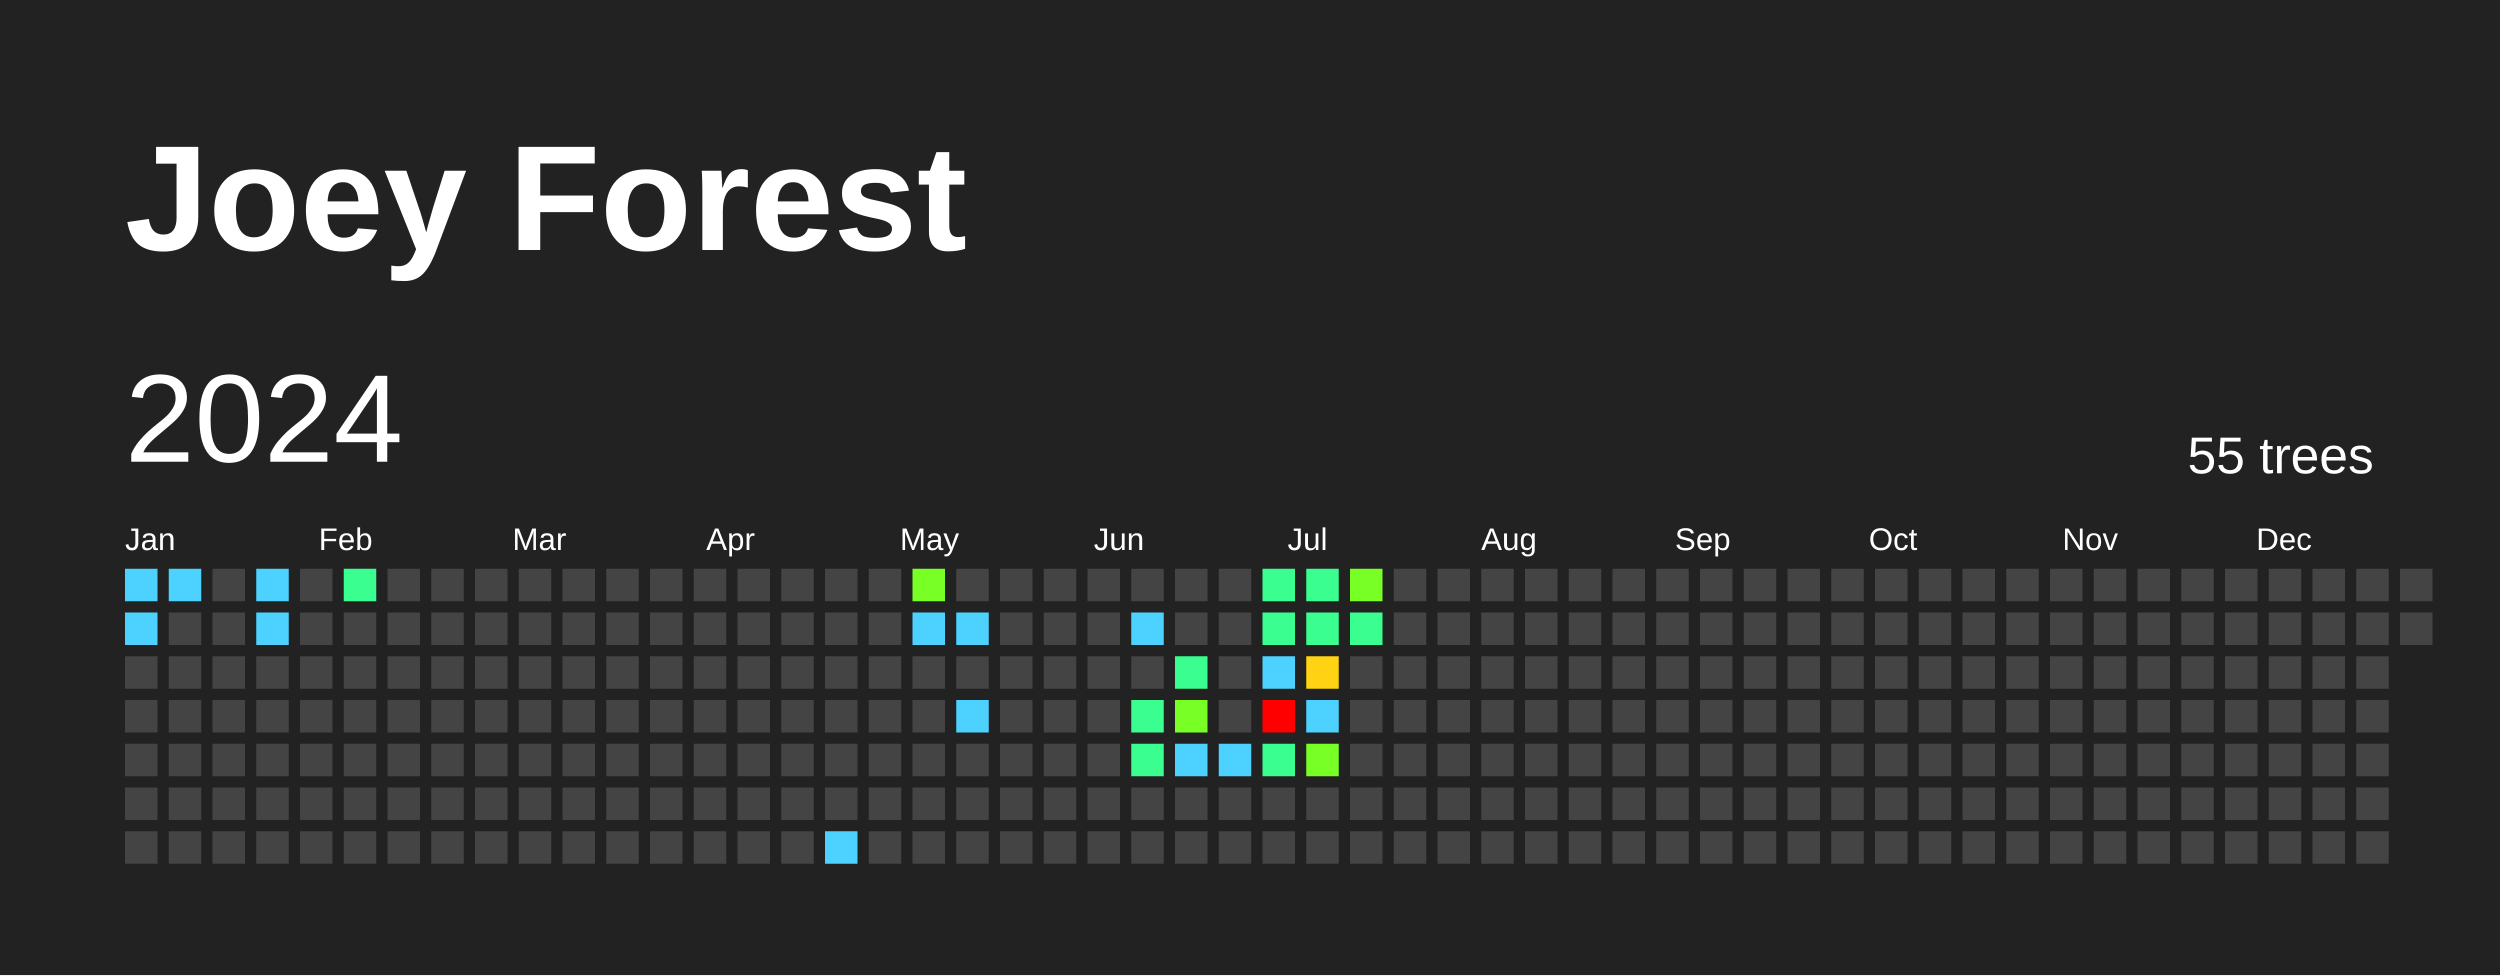
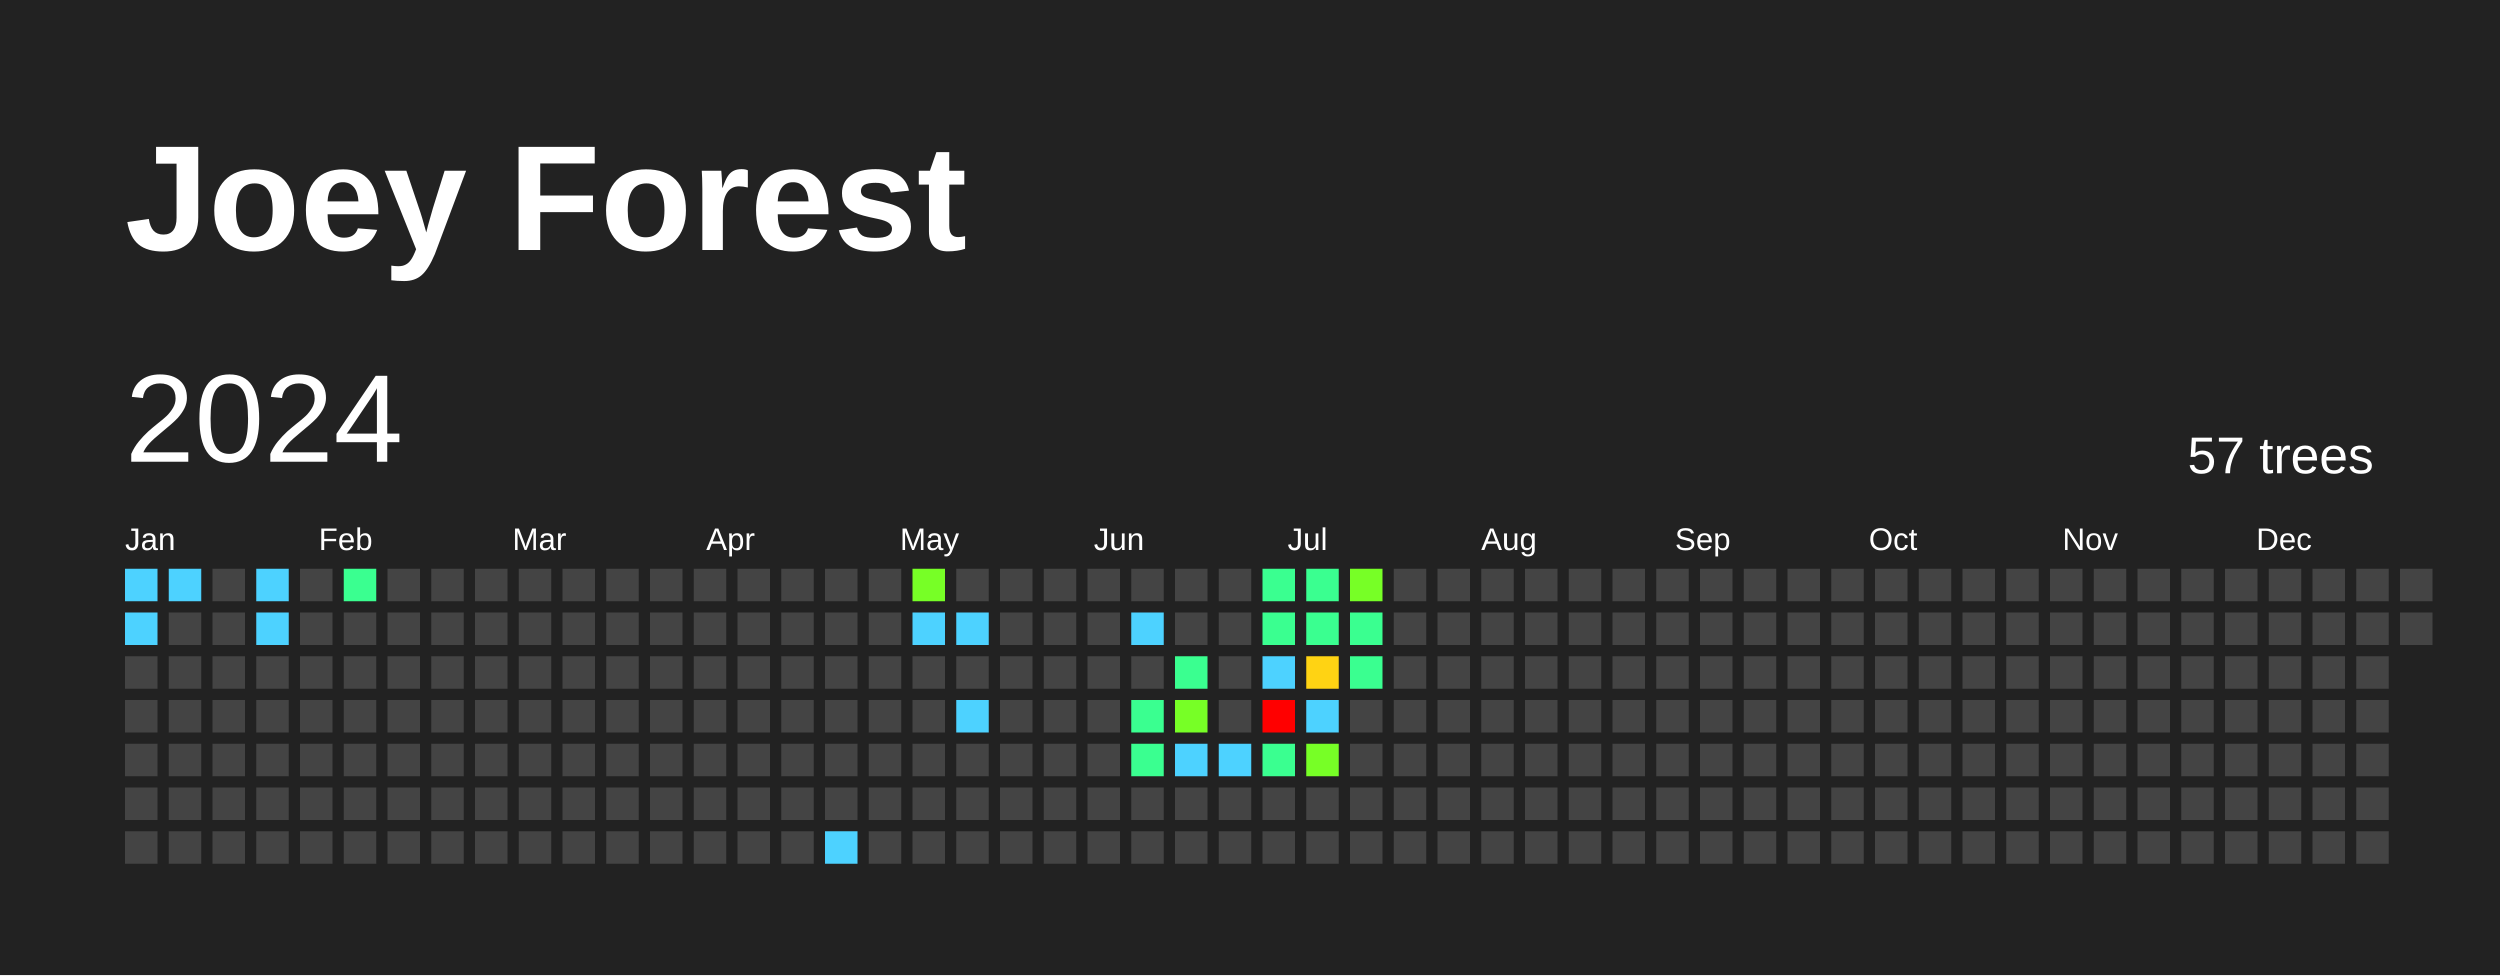
<svg xmlns="http://www.w3.org/2000/svg" baseProfile="full" height="78mm" version="1.1" viewBox="0,0,200,78" width="200mm">
  <defs />
  <rect fill="#222222" height="78" width="200" x="0" y="0" />
  <text fill="#FFFFFF" style="font-size:12px; font-family:Arial; font-weight:bold;" x="10" y="20">Joey Forest</text>
  <text dominant-baseline="hanging" fill="#FFFFFF" style="font-size:10.0px; font-family:Arial;" x="10" y="30">2024</text>
-   <text dominant-baseline="hanging" fill="#FFFFFF" style="font-size:4.125px; font-family:Arial;" x="175" y="35">55 trees</text>
+   <text dominant-baseline="hanging" fill="#FFFFFF" style="font-size:4.125px; font-family:Arial;" x="175" y="35">57 trees</text>
  <text fill="#FFFFFF" style="font-size:2.5px; font-family:Arial" x="10.0" y="44">Jan</text>
  <text fill="#FFFFFF" style="font-size:2.5px; font-family:Arial" x="25.5" y="44">Feb</text>
  <text fill="#FFFFFF" style="font-size:2.5px; font-family:Arial" x="41.0" y="44">Mar</text>
  <text fill="#FFFFFF" style="font-size:2.5px; font-family:Arial" x="56.5" y="44">Apr</text>
  <text fill="#FFFFFF" style="font-size:2.5px; font-family:Arial" x="72.0" y="44">May</text>
  <text fill="#FFFFFF" style="font-size:2.5px; font-family:Arial" x="87.5" y="44">Jun</text>
  <text fill="#FFFFFF" style="font-size:2.5px; font-family:Arial" x="103.0" y="44">Jul</text>
  <text fill="#FFFFFF" style="font-size:2.5px; font-family:Arial" x="118.5" y="44">Aug</text>
  <text fill="#FFFFFF" style="font-size:2.5px; font-family:Arial" x="134.0" y="44">Sep</text>
  <text fill="#FFFFFF" style="font-size:2.5px; font-family:Arial" x="149.5" y="44">Oct</text>
  <text fill="#FFFFFF" style="font-size:2.5px; font-family:Arial" x="165.0" y="44">Nov</text>
  <text fill="#FFFFFF" style="font-size:2.5px; font-family:Arial" x="180.5" y="44">Dec</text>
  <rect fill="#4dd2ff" height="2.6" width="2.6" x="10.0" y="45.5" />
  <rect fill="#4dd2ff" height="2.6" width="2.6" x="10.0" y="49.0" />
  <rect fill="#444444" height="2.6" width="2.6" x="10.0" y="52.5" />
  <rect fill="#444444" height="2.6" width="2.6" x="10.0" y="56.0" />
  <rect fill="#444444" height="2.6" width="2.6" x="10.0" y="59.5" />
  <rect fill="#444444" height="2.6" width="2.6" x="10.0" y="63.0" />
  <rect fill="#444444" height="2.6" width="2.6" x="10.0" y="66.5" />
  <rect fill="#4dd2ff" height="2.6" width="2.6" x="13.5" y="45.5" />
  <rect fill="#444444" height="2.6" width="2.6" x="13.5" y="49.0" />
  <rect fill="#444444" height="2.6" width="2.6" x="13.5" y="52.5" />
  <rect fill="#444444" height="2.6" width="2.6" x="13.5" y="56.0" />
  <rect fill="#444444" height="2.6" width="2.6" x="13.5" y="59.5" />
  <rect fill="#444444" height="2.6" width="2.6" x="13.5" y="63.0" />
  <rect fill="#444444" height="2.6" width="2.6" x="13.5" y="66.5" />
  <rect fill="#444444" height="2.6" width="2.6" x="17.0" y="45.5" />
  <rect fill="#444444" height="2.6" width="2.6" x="17.0" y="49.0" />
  <rect fill="#444444" height="2.6" width="2.6" x="17.0" y="52.5" />
  <rect fill="#444444" height="2.6" width="2.6" x="17.0" y="56.0" />
  <rect fill="#444444" height="2.6" width="2.6" x="17.0" y="59.5" />
  <rect fill="#444444" height="2.6" width="2.6" x="17.0" y="63.0" />
  <rect fill="#444444" height="2.6" width="2.6" x="17.0" y="66.5" />
  <rect fill="#4dd2ff" height="2.6" width="2.6" x="20.5" y="45.5" />
  <rect fill="#4dd2ff" height="2.6" width="2.6" x="20.5" y="49.0" />
  <rect fill="#444444" height="2.6" width="2.6" x="20.5" y="52.5" />
  <rect fill="#444444" height="2.6" width="2.6" x="20.5" y="56.0" />
  <rect fill="#444444" height="2.6" width="2.6" x="20.5" y="59.5" />
  <rect fill="#444444" height="2.6" width="2.6" x="20.5" y="63.0" />
  <rect fill="#444444" height="2.6" width="2.6" x="20.5" y="66.5" />
  <rect fill="#444444" height="2.6" width="2.6" x="24.0" y="45.5" />
  <rect fill="#444444" height="2.6" width="2.6" x="24.0" y="49.0" />
  <rect fill="#444444" height="2.6" width="2.6" x="24.0" y="52.5" />
  <rect fill="#444444" height="2.6" width="2.6" x="24.0" y="56.0" />
  <rect fill="#444444" height="2.6" width="2.6" x="24.0" y="59.5" />
  <rect fill="#444444" height="2.6" width="2.6" x="24.0" y="63.0" />
  <rect fill="#444444" height="2.6" width="2.6" x="24.0" y="66.5" />
  <rect fill="#3aff90" height="2.6" width="2.6" x="27.5" y="45.5" />
  <rect fill="#444444" height="2.6" width="2.6" x="27.5" y="49.0" />
  <rect fill="#444444" height="2.6" width="2.6" x="27.5" y="52.5" />
  <rect fill="#444444" height="2.6" width="2.6" x="27.5" y="56.0" />
  <rect fill="#444444" height="2.6" width="2.6" x="27.5" y="59.5" />
  <rect fill="#444444" height="2.6" width="2.6" x="27.5" y="63.0" />
  <rect fill="#444444" height="2.6" width="2.6" x="27.5" y="66.5" />
  <rect fill="#444444" height="2.6" width="2.6" x="31.0" y="45.5" />
  <rect fill="#444444" height="2.6" width="2.6" x="31.0" y="49.0" />
  <rect fill="#444444" height="2.6" width="2.6" x="31.0" y="52.5" />
  <rect fill="#444444" height="2.6" width="2.6" x="31.0" y="56.0" />
  <rect fill="#444444" height="2.6" width="2.6" x="31.0" y="59.5" />
  <rect fill="#444444" height="2.6" width="2.6" x="31.0" y="63.0" />
  <rect fill="#444444" height="2.6" width="2.6" x="31.0" y="66.5" />
  <rect fill="#444444" height="2.6" width="2.6" x="34.5" y="45.5" />
  <rect fill="#444444" height="2.6" width="2.6" x="34.5" y="49.0" />
  <rect fill="#444444" height="2.6" width="2.6" x="34.5" y="52.5" />
  <rect fill="#444444" height="2.6" width="2.6" x="34.5" y="56.0" />
  <rect fill="#444444" height="2.6" width="2.6" x="34.5" y="59.5" />
  <rect fill="#444444" height="2.6" width="2.6" x="34.5" y="63.0" />
  <rect fill="#444444" height="2.6" width="2.6" x="34.5" y="66.5" />
  <rect fill="#444444" height="2.6" width="2.6" x="38.0" y="45.5" />
  <rect fill="#444444" height="2.6" width="2.6" x="38.0" y="49.0" />
  <rect fill="#444444" height="2.6" width="2.6" x="38.0" y="52.5" />
  <rect fill="#444444" height="2.6" width="2.6" x="38.0" y="56.0" />
  <rect fill="#444444" height="2.6" width="2.6" x="38.0" y="59.5" />
  <rect fill="#444444" height="2.6" width="2.6" x="38.0" y="63.0" />
  <rect fill="#444444" height="2.6" width="2.6" x="38.0" y="66.5" />
  <rect fill="#444444" height="2.6" width="2.6" x="41.5" y="45.5" />
  <rect fill="#444444" height="2.6" width="2.6" x="41.5" y="49.0" />
  <rect fill="#444444" height="2.6" width="2.6" x="41.5" y="52.5" />
  <rect fill="#444444" height="2.6" width="2.6" x="41.5" y="56.0" />
  <rect fill="#444444" height="2.6" width="2.6" x="41.5" y="59.5" />
  <rect fill="#444444" height="2.6" width="2.6" x="41.5" y="63.0" />
  <rect fill="#444444" height="2.6" width="2.6" x="41.5" y="66.5" />
  <rect fill="#444444" height="2.6" width="2.6" x="45.0" y="45.5" />
  <rect fill="#444444" height="2.6" width="2.6" x="45.0" y="49.0" />
  <rect fill="#444444" height="2.6" width="2.6" x="45.0" y="52.5" />
  <rect fill="#444444" height="2.6" width="2.6" x="45.0" y="56.0" />
  <rect fill="#444444" height="2.6" width="2.6" x="45.0" y="59.5" />
  <rect fill="#444444" height="2.6" width="2.6" x="45.0" y="63.0" />
  <rect fill="#444444" height="2.6" width="2.6" x="45.0" y="66.5" />
  <rect fill="#444444" height="2.6" width="2.6" x="48.5" y="45.5" />
  <rect fill="#444444" height="2.6" width="2.6" x="48.5" y="49.0" />
  <rect fill="#444444" height="2.6" width="2.6" x="48.5" y="52.5" />
  <rect fill="#444444" height="2.6" width="2.6" x="48.5" y="56.0" />
  <rect fill="#444444" height="2.6" width="2.6" x="48.5" y="59.5" />
  <rect fill="#444444" height="2.6" width="2.6" x="48.5" y="63.0" />
  <rect fill="#444444" height="2.6" width="2.6" x="48.5" y="66.5" />
  <rect fill="#444444" height="2.6" width="2.6" x="52.0" y="45.5" />
  <rect fill="#444444" height="2.6" width="2.6" x="52.0" y="49.0" />
  <rect fill="#444444" height="2.6" width="2.6" x="52.0" y="52.5" />
  <rect fill="#444444" height="2.6" width="2.6" x="52.0" y="56.0" />
  <rect fill="#444444" height="2.6" width="2.6" x="52.0" y="59.5" />
  <rect fill="#444444" height="2.6" width="2.6" x="52.0" y="63.0" />
  <rect fill="#444444" height="2.6" width="2.6" x="52.0" y="66.5" />
  <rect fill="#444444" height="2.6" width="2.6" x="55.5" y="45.5" />
  <rect fill="#444444" height="2.6" width="2.6" x="55.5" y="49.0" />
  <rect fill="#444444" height="2.6" width="2.6" x="55.5" y="52.5" />
  <rect fill="#444444" height="2.6" width="2.6" x="55.5" y="56.0" />
  <rect fill="#444444" height="2.6" width="2.6" x="55.5" y="59.5" />
  <rect fill="#444444" height="2.6" width="2.6" x="55.5" y="63.0" />
  <rect fill="#444444" height="2.6" width="2.6" x="55.5" y="66.5" />
  <rect fill="#444444" height="2.6" width="2.6" x="59.0" y="45.5" />
  <rect fill="#444444" height="2.6" width="2.6" x="59.0" y="49.0" />
  <rect fill="#444444" height="2.6" width="2.6" x="59.0" y="52.5" />
  <rect fill="#444444" height="2.6" width="2.6" x="59.0" y="56.0" />
  <rect fill="#444444" height="2.6" width="2.6" x="59.0" y="59.5" />
  <rect fill="#444444" height="2.6" width="2.6" x="59.0" y="63.0" />
  <rect fill="#444444" height="2.6" width="2.6" x="59.0" y="66.5" />
  <rect fill="#444444" height="2.6" width="2.6" x="62.5" y="45.5" />
  <rect fill="#444444" height="2.6" width="2.6" x="62.5" y="49.0" />
  <rect fill="#444444" height="2.6" width="2.6" x="62.5" y="52.5" />
  <rect fill="#444444" height="2.6" width="2.6" x="62.5" y="56.0" />
  <rect fill="#444444" height="2.6" width="2.6" x="62.5" y="59.5" />
  <rect fill="#444444" height="2.6" width="2.6" x="62.5" y="63.0" />
  <rect fill="#444444" height="2.6" width="2.6" x="62.5" y="66.5" />
  <rect fill="#444444" height="2.6" width="2.6" x="66.0" y="45.5" />
  <rect fill="#444444" height="2.6" width="2.6" x="66.0" y="49.0" />
  <rect fill="#444444" height="2.6" width="2.6" x="66.0" y="52.5" />
  <rect fill="#444444" height="2.6" width="2.6" x="66.0" y="56.0" />
  <rect fill="#444444" height="2.6" width="2.6" x="66.0" y="59.5" />
  <rect fill="#444444" height="2.6" width="2.6" x="66.0" y="63.0" />
  <rect fill="#4dd2ff" height="2.6" width="2.6" x="66.0" y="66.5" />
  <rect fill="#444444" height="2.6" width="2.6" x="69.5" y="45.5" />
  <rect fill="#444444" height="2.6" width="2.6" x="69.5" y="49.0" />
  <rect fill="#444444" height="2.6" width="2.6" x="69.5" y="52.5" />
  <rect fill="#444444" height="2.6" width="2.6" x="69.5" y="56.0" />
  <rect fill="#444444" height="2.6" width="2.6" x="69.5" y="59.5" />
  <rect fill="#444444" height="2.6" width="2.6" x="69.5" y="63.0" />
  <rect fill="#444444" height="2.6" width="2.6" x="69.5" y="66.5" />
  <rect fill="#77ff26" height="2.6" width="2.6" x="73.0" y="45.5" />
  <rect fill="#4dd2ff" height="2.6" width="2.6" x="73.0" y="49.0" />
  <rect fill="#444444" height="2.6" width="2.6" x="73.0" y="52.5" />
  <rect fill="#444444" height="2.6" width="2.6" x="73.0" y="56.0" />
  <rect fill="#444444" height="2.6" width="2.6" x="73.0" y="59.5" />
  <rect fill="#444444" height="2.6" width="2.6" x="73.0" y="63.0" />
  <rect fill="#444444" height="2.6" width="2.6" x="73.0" y="66.5" />
  <rect fill="#444444" height="2.6" width="2.6" x="76.5" y="45.5" />
  <rect fill="#4dd2ff" height="2.6" width="2.6" x="76.5" y="49.0" />
  <rect fill="#444444" height="2.6" width="2.6" x="76.5" y="52.5" />
  <rect fill="#4dd2ff" height="2.6" width="2.6" x="76.5" y="56.0" />
  <rect fill="#444444" height="2.6" width="2.6" x="76.5" y="59.5" />
  <rect fill="#444444" height="2.6" width="2.6" x="76.5" y="63.0" />
  <rect fill="#444444" height="2.6" width="2.6" x="76.5" y="66.5" />
  <rect fill="#444444" height="2.6" width="2.6" x="80.0" y="45.5" />
  <rect fill="#444444" height="2.6" width="2.6" x="80.0" y="49.0" />
  <rect fill="#444444" height="2.6" width="2.6" x="80.0" y="52.5" />
  <rect fill="#444444" height="2.6" width="2.6" x="80.0" y="56.0" />
  <rect fill="#444444" height="2.6" width="2.6" x="80.0" y="59.5" />
  <rect fill="#444444" height="2.6" width="2.6" x="80.0" y="63.0" />
  <rect fill="#444444" height="2.6" width="2.6" x="80.0" y="66.5" />
  <rect fill="#444444" height="2.6" width="2.6" x="83.5" y="45.5" />
  <rect fill="#444444" height="2.6" width="2.6" x="83.5" y="49.0" />
  <rect fill="#444444" height="2.6" width="2.6" x="83.5" y="52.5" />
  <rect fill="#444444" height="2.6" width="2.6" x="83.5" y="56.0" />
  <rect fill="#444444" height="2.6" width="2.6" x="83.5" y="59.5" />
  <rect fill="#444444" height="2.6" width="2.6" x="83.5" y="63.0" />
  <rect fill="#444444" height="2.6" width="2.6" x="83.5" y="66.5" />
  <rect fill="#444444" height="2.6" width="2.6" x="87.0" y="45.5" />
  <rect fill="#444444" height="2.6" width="2.6" x="87.0" y="49.0" />
  <rect fill="#444444" height="2.6" width="2.6" x="87.0" y="52.5" />
  <rect fill="#444444" height="2.6" width="2.6" x="87.0" y="56.0" />
  <rect fill="#444444" height="2.6" width="2.6" x="87.0" y="59.5" />
  <rect fill="#444444" height="2.6" width="2.6" x="87.0" y="63.0" />
  <rect fill="#444444" height="2.6" width="2.6" x="87.0" y="66.5" />
  <rect fill="#444444" height="2.6" width="2.6" x="90.5" y="45.5" />
  <rect fill="#4dd2ff" height="2.6" width="2.6" x="90.5" y="49.0" />
  <rect fill="#444444" height="2.6" width="2.6" x="90.5" y="52.5" />
  <rect fill="#3aff90" height="2.6" width="2.6" x="90.5" y="56.0" />
  <rect fill="#3aff90" height="2.6" width="2.6" x="90.5" y="59.5" />
  <rect fill="#444444" height="2.6" width="2.6" x="90.5" y="63.0" />
  <rect fill="#444444" height="2.6" width="2.6" x="90.5" y="66.5" />
  <rect fill="#444444" height="2.6" width="2.6" x="94.0" y="45.5" />
  <rect fill="#444444" height="2.6" width="2.6" x="94.0" y="49.0" />
  <rect fill="#3aff90" height="2.6" width="2.6" x="94.0" y="52.5" />
  <rect fill="#77ff26" height="2.6" width="2.6" x="94.0" y="56.0" />
  <rect fill="#4dd2ff" height="2.6" width="2.6" x="94.0" y="59.5" />
  <rect fill="#444444" height="2.6" width="2.6" x="94.0" y="63.0" />
  <rect fill="#444444" height="2.6" width="2.6" x="94.0" y="66.5" />
  <rect fill="#444444" height="2.6" width="2.6" x="97.5" y="45.5" />
  <rect fill="#444444" height="2.6" width="2.6" x="97.5" y="49.0" />
  <rect fill="#444444" height="2.6" width="2.6" x="97.5" y="52.5" />
  <rect fill="#444444" height="2.6" width="2.6" x="97.5" y="56.0" />
  <rect fill="#4dd2ff" height="2.6" width="2.6" x="97.5" y="59.5" />
  <rect fill="#444444" height="2.6" width="2.6" x="97.5" y="63.0" />
  <rect fill="#444444" height="2.6" width="2.6" x="97.5" y="66.5" />
  <rect fill="#3aff90" height="2.6" width="2.6" x="101.0" y="45.5" />
  <rect fill="#3aff90" height="2.6" width="2.6" x="101.0" y="49.0" />
  <rect fill="#4dd2ff" height="2.6" width="2.6" x="101.0" y="52.5" />
  <rect fill="red" height="2.6" width="2.6" x="101.0" y="56.0" />
  <rect fill="#3aff90" height="2.6" width="2.6" x="101.0" y="59.5" />
  <rect fill="#444444" height="2.6" width="2.6" x="101.0" y="63.0" />
  <rect fill="#444444" height="2.6" width="2.6" x="101.0" y="66.5" />
  <rect fill="#3aff90" height="2.6" width="2.6" x="104.5" y="45.5" />
  <rect fill="#3aff90" height="2.6" width="2.6" x="104.5" y="49.0" />
  <rect fill="#ffd313" height="2.6" width="2.6" x="104.5" y="52.5" />
  <rect fill="#4dd2ff" height="2.6" width="2.6" x="104.5" y="56.0" />
  <rect fill="#77ff26" height="2.6" width="2.6" x="104.5" y="59.5" />
  <rect fill="#444444" height="2.6" width="2.6" x="104.5" y="63.0" />
  <rect fill="#444444" height="2.6" width="2.6" x="104.5" y="66.5" />
  <rect fill="#77ff26" height="2.6" width="2.6" x="108.0" y="45.5" />
  <rect fill="#3aff90" height="2.6" width="2.6" x="108.0" y="49.0" />
-   <rect fill="#444444" height="2.6" width="2.6" x="108.0" y="52.5" />
+   <rect fill="#3aff90" height="2.6" width="2.6" x="108.0" y="52.5" />
  <rect fill="#444444" height="2.6" width="2.6" x="108.0" y="56.0" />
  <rect fill="#444444" height="2.6" width="2.6" x="108.0" y="59.5" />
  <rect fill="#444444" height="2.6" width="2.6" x="108.0" y="63.0" />
  <rect fill="#444444" height="2.6" width="2.6" x="108.0" y="66.5" />
  <rect fill="#444444" height="2.6" width="2.6" x="111.5" y="45.5" />
  <rect fill="#444444" height="2.6" width="2.6" x="111.5" y="49.0" />
  <rect fill="#444444" height="2.6" width="2.6" x="111.5" y="52.5" />
  <rect fill="#444444" height="2.6" width="2.6" x="111.5" y="56.0" />
  <rect fill="#444444" height="2.6" width="2.6" x="111.5" y="59.5" />
  <rect fill="#444444" height="2.6" width="2.6" x="111.5" y="63.0" />
  <rect fill="#444444" height="2.6" width="2.6" x="111.5" y="66.5" />
  <rect fill="#444444" height="2.6" width="2.6" x="115.0" y="45.5" />
  <rect fill="#444444" height="2.6" width="2.6" x="115.0" y="49.0" />
  <rect fill="#444444" height="2.6" width="2.6" x="115.0" y="52.5" />
  <rect fill="#444444" height="2.6" width="2.6" x="115.0" y="56.0" />
  <rect fill="#444444" height="2.6" width="2.6" x="115.0" y="59.5" />
  <rect fill="#444444" height="2.6" width="2.6" x="115.0" y="63.0" />
  <rect fill="#444444" height="2.6" width="2.6" x="115.0" y="66.5" />
  <rect fill="#444444" height="2.6" width="2.6" x="118.5" y="45.5" />
  <rect fill="#444444" height="2.6" width="2.6" x="118.5" y="49.0" />
  <rect fill="#444444" height="2.6" width="2.6" x="118.5" y="52.5" />
  <rect fill="#444444" height="2.6" width="2.6" x="118.5" y="56.0" />
  <rect fill="#444444" height="2.6" width="2.6" x="118.5" y="59.5" />
  <rect fill="#444444" height="2.6" width="2.6" x="118.5" y="63.0" />
  <rect fill="#444444" height="2.6" width="2.6" x="118.5" y="66.5" />
  <rect fill="#444444" height="2.6" width="2.6" x="122.0" y="45.5" />
  <rect fill="#444444" height="2.6" width="2.6" x="122.0" y="49.0" />
  <rect fill="#444444" height="2.6" width="2.6" x="122.0" y="52.5" />
  <rect fill="#444444" height="2.6" width="2.6" x="122.0" y="56.0" />
  <rect fill="#444444" height="2.6" width="2.6" x="122.0" y="59.5" />
  <rect fill="#444444" height="2.6" width="2.6" x="122.0" y="63.0" />
  <rect fill="#444444" height="2.6" width="2.6" x="122.0" y="66.5" />
  <rect fill="#444444" height="2.6" width="2.6" x="125.5" y="45.5" />
  <rect fill="#444444" height="2.6" width="2.6" x="125.5" y="49.0" />
  <rect fill="#444444" height="2.6" width="2.6" x="125.5" y="52.5" />
  <rect fill="#444444" height="2.6" width="2.6" x="125.5" y="56.0" />
  <rect fill="#444444" height="2.6" width="2.6" x="125.5" y="59.5" />
  <rect fill="#444444" height="2.6" width="2.6" x="125.5" y="63.0" />
  <rect fill="#444444" height="2.6" width="2.6" x="125.5" y="66.5" />
  <rect fill="#444444" height="2.6" width="2.6" x="129.0" y="45.5" />
  <rect fill="#444444" height="2.6" width="2.6" x="129.0" y="49.0" />
  <rect fill="#444444" height="2.6" width="2.6" x="129.0" y="52.5" />
  <rect fill="#444444" height="2.6" width="2.6" x="129.0" y="56.0" />
  <rect fill="#444444" height="2.6" width="2.6" x="129.0" y="59.5" />
  <rect fill="#444444" height="2.6" width="2.6" x="129.0" y="63.0" />
  <rect fill="#444444" height="2.6" width="2.6" x="129.0" y="66.5" />
  <rect fill="#444444" height="2.6" width="2.6" x="132.5" y="45.5" />
  <rect fill="#444444" height="2.6" width="2.6" x="132.5" y="49.0" />
  <rect fill="#444444" height="2.6" width="2.6" x="132.5" y="52.5" />
  <rect fill="#444444" height="2.6" width="2.6" x="132.5" y="56.0" />
  <rect fill="#444444" height="2.6" width="2.6" x="132.5" y="59.5" />
  <rect fill="#444444" height="2.6" width="2.6" x="132.5" y="63.0" />
  <rect fill="#444444" height="2.6" width="2.6" x="132.5" y="66.5" />
  <rect fill="#444444" height="2.6" width="2.6" x="136.0" y="45.5" />
  <rect fill="#444444" height="2.6" width="2.6" x="136.0" y="49.0" />
  <rect fill="#444444" height="2.6" width="2.6" x="136.0" y="52.5" />
  <rect fill="#444444" height="2.6" width="2.6" x="136.0" y="56.0" />
  <rect fill="#444444" height="2.6" width="2.6" x="136.0" y="59.5" />
  <rect fill="#444444" height="2.6" width="2.6" x="136.0" y="63.0" />
  <rect fill="#444444" height="2.6" width="2.6" x="136.0" y="66.5" />
  <rect fill="#444444" height="2.6" width="2.6" x="139.5" y="45.5" />
  <rect fill="#444444" height="2.6" width="2.6" x="139.5" y="49.0" />
  <rect fill="#444444" height="2.6" width="2.6" x="139.5" y="52.5" />
  <rect fill="#444444" height="2.6" width="2.6" x="139.5" y="56.0" />
  <rect fill="#444444" height="2.6" width="2.6" x="139.5" y="59.5" />
  <rect fill="#444444" height="2.6" width="2.6" x="139.5" y="63.0" />
  <rect fill="#444444" height="2.6" width="2.6" x="139.5" y="66.5" />
  <rect fill="#444444" height="2.6" width="2.6" x="143.0" y="45.5" />
  <rect fill="#444444" height="2.6" width="2.6" x="143.0" y="49.0" />
  <rect fill="#444444" height="2.6" width="2.6" x="143.0" y="52.5" />
  <rect fill="#444444" height="2.6" width="2.6" x="143.0" y="56.0" />
  <rect fill="#444444" height="2.6" width="2.6" x="143.0" y="59.5" />
  <rect fill="#444444" height="2.6" width="2.6" x="143.0" y="63.0" />
  <rect fill="#444444" height="2.6" width="2.6" x="143.0" y="66.5" />
  <rect fill="#444444" height="2.6" width="2.6" x="146.5" y="45.5" />
  <rect fill="#444444" height="2.6" width="2.6" x="146.5" y="49.0" />
  <rect fill="#444444" height="2.6" width="2.6" x="146.5" y="52.5" />
  <rect fill="#444444" height="2.6" width="2.6" x="146.5" y="56.0" />
  <rect fill="#444444" height="2.6" width="2.6" x="146.5" y="59.5" />
  <rect fill="#444444" height="2.6" width="2.6" x="146.5" y="63.0" />
  <rect fill="#444444" height="2.6" width="2.6" x="146.5" y="66.5" />
  <rect fill="#444444" height="2.6" width="2.6" x="150.0" y="45.5" />
  <rect fill="#444444" height="2.6" width="2.6" x="150.0" y="49.0" />
  <rect fill="#444444" height="2.6" width="2.6" x="150.0" y="52.5" />
  <rect fill="#444444" height="2.6" width="2.6" x="150.0" y="56.0" />
  <rect fill="#444444" height="2.6" width="2.6" x="150.0" y="59.5" />
  <rect fill="#444444" height="2.6" width="2.6" x="150.0" y="63.0" />
  <rect fill="#444444" height="2.6" width="2.6" x="150.0" y="66.5" />
  <rect fill="#444444" height="2.6" width="2.6" x="153.5" y="45.5" />
  <rect fill="#444444" height="2.6" width="2.6" x="153.5" y="49.0" />
  <rect fill="#444444" height="2.6" width="2.6" x="153.5" y="52.5" />
  <rect fill="#444444" height="2.6" width="2.6" x="153.5" y="56.0" />
  <rect fill="#444444" height="2.6" width="2.6" x="153.5" y="59.5" />
  <rect fill="#444444" height="2.6" width="2.6" x="153.5" y="63.0" />
  <rect fill="#444444" height="2.6" width="2.6" x="153.5" y="66.5" />
  <rect fill="#444444" height="2.6" width="2.6" x="157.0" y="45.5" />
  <rect fill="#444444" height="2.6" width="2.6" x="157.0" y="49.0" />
  <rect fill="#444444" height="2.6" width="2.6" x="157.0" y="52.5" />
  <rect fill="#444444" height="2.6" width="2.6" x="157.0" y="56.0" />
  <rect fill="#444444" height="2.6" width="2.6" x="157.0" y="59.5" />
  <rect fill="#444444" height="2.6" width="2.6" x="157.0" y="63.0" />
  <rect fill="#444444" height="2.6" width="2.6" x="157.0" y="66.5" />
  <rect fill="#444444" height="2.6" width="2.6" x="160.5" y="45.5" />
  <rect fill="#444444" height="2.6" width="2.6" x="160.5" y="49.0" />
  <rect fill="#444444" height="2.6" width="2.6" x="160.5" y="52.5" />
  <rect fill="#444444" height="2.6" width="2.6" x="160.5" y="56.0" />
  <rect fill="#444444" height="2.6" width="2.6" x="160.5" y="59.5" />
  <rect fill="#444444" height="2.6" width="2.6" x="160.5" y="63.0" />
  <rect fill="#444444" height="2.6" width="2.6" x="160.5" y="66.5" />
  <rect fill="#444444" height="2.6" width="2.6" x="164.0" y="45.5" />
  <rect fill="#444444" height="2.6" width="2.6" x="164.0" y="49.0" />
  <rect fill="#444444" height="2.6" width="2.6" x="164.0" y="52.5" />
  <rect fill="#444444" height="2.6" width="2.6" x="164.0" y="56.0" />
  <rect fill="#444444" height="2.6" width="2.6" x="164.0" y="59.5" />
  <rect fill="#444444" height="2.6" width="2.6" x="164.0" y="63.0" />
  <rect fill="#444444" height="2.6" width="2.6" x="164.0" y="66.5" />
  <rect fill="#444444" height="2.6" width="2.6" x="167.5" y="45.5" />
  <rect fill="#444444" height="2.6" width="2.6" x="167.5" y="49.0" />
  <rect fill="#444444" height="2.6" width="2.6" x="167.5" y="52.5" />
  <rect fill="#444444" height="2.6" width="2.6" x="167.5" y="56.0" />
  <rect fill="#444444" height="2.6" width="2.6" x="167.5" y="59.5" />
  <rect fill="#444444" height="2.6" width="2.6" x="167.5" y="63.0" />
  <rect fill="#444444" height="2.6" width="2.6" x="167.5" y="66.5" />
  <rect fill="#444444" height="2.6" width="2.6" x="171.0" y="45.5" />
  <rect fill="#444444" height="2.6" width="2.6" x="171.0" y="49.0" />
  <rect fill="#444444" height="2.6" width="2.6" x="171.0" y="52.5" />
  <rect fill="#444444" height="2.6" width="2.6" x="171.0" y="56.0" />
  <rect fill="#444444" height="2.6" width="2.6" x="171.0" y="59.5" />
  <rect fill="#444444" height="2.6" width="2.6" x="171.0" y="63.0" />
  <rect fill="#444444" height="2.6" width="2.6" x="171.0" y="66.5" />
  <rect fill="#444444" height="2.6" width="2.6" x="174.5" y="45.5" />
  <rect fill="#444444" height="2.6" width="2.6" x="174.5" y="49.0" />
  <rect fill="#444444" height="2.6" width="2.6" x="174.5" y="52.5" />
  <rect fill="#444444" height="2.6" width="2.6" x="174.5" y="56.0" />
  <rect fill="#444444" height="2.6" width="2.6" x="174.5" y="59.5" />
  <rect fill="#444444" height="2.6" width="2.6" x="174.5" y="63.0" />
  <rect fill="#444444" height="2.6" width="2.6" x="174.5" y="66.5" />
  <rect fill="#444444" height="2.6" width="2.6" x="178.0" y="45.5" />
  <rect fill="#444444" height="2.6" width="2.6" x="178.0" y="49.0" />
  <rect fill="#444444" height="2.6" width="2.6" x="178.0" y="52.5" />
  <rect fill="#444444" height="2.6" width="2.6" x="178.0" y="56.0" />
  <rect fill="#444444" height="2.6" width="2.6" x="178.0" y="59.5" />
  <rect fill="#444444" height="2.6" width="2.6" x="178.0" y="63.0" />
  <rect fill="#444444" height="2.6" width="2.6" x="178.0" y="66.5" />
  <rect fill="#444444" height="2.6" width="2.6" x="181.5" y="45.5" />
  <rect fill="#444444" height="2.6" width="2.6" x="181.5" y="49.0" />
  <rect fill="#444444" height="2.6" width="2.6" x="181.5" y="52.5" />
  <rect fill="#444444" height="2.6" width="2.6" x="181.5" y="56.0" />
  <rect fill="#444444" height="2.6" width="2.6" x="181.5" y="59.5" />
  <rect fill="#444444" height="2.6" width="2.6" x="181.5" y="63.0" />
  <rect fill="#444444" height="2.6" width="2.6" x="181.5" y="66.5" />
  <rect fill="#444444" height="2.6" width="2.6" x="185.0" y="45.5" />
  <rect fill="#444444" height="2.6" width="2.6" x="185.0" y="49.0" />
  <rect fill="#444444" height="2.6" width="2.6" x="185.0" y="52.5" />
  <rect fill="#444444" height="2.6" width="2.6" x="185.0" y="56.0" />
  <rect fill="#444444" height="2.6" width="2.6" x="185.0" y="59.5" />
  <rect fill="#444444" height="2.6" width="2.6" x="185.0" y="63.0" />
  <rect fill="#444444" height="2.6" width="2.6" x="185.0" y="66.5" />
  <rect fill="#444444" height="2.6" width="2.6" x="188.5" y="45.5" />
  <rect fill="#444444" height="2.6" width="2.6" x="188.5" y="49.0" />
  <rect fill="#444444" height="2.6" width="2.6" x="188.5" y="52.5" />
  <rect fill="#444444" height="2.6" width="2.6" x="188.5" y="56.0" />
  <rect fill="#444444" height="2.6" width="2.6" x="188.5" y="59.5" />
  <rect fill="#444444" height="2.6" width="2.6" x="188.5" y="63.0" />
  <rect fill="#444444" height="2.6" width="2.6" x="188.5" y="66.5" />
  <rect fill="#444444" height="2.6" width="2.6" x="192.0" y="45.5" />
  <rect fill="#444444" height="2.6" width="2.6" x="192.0" y="49.0" />
</svg>
